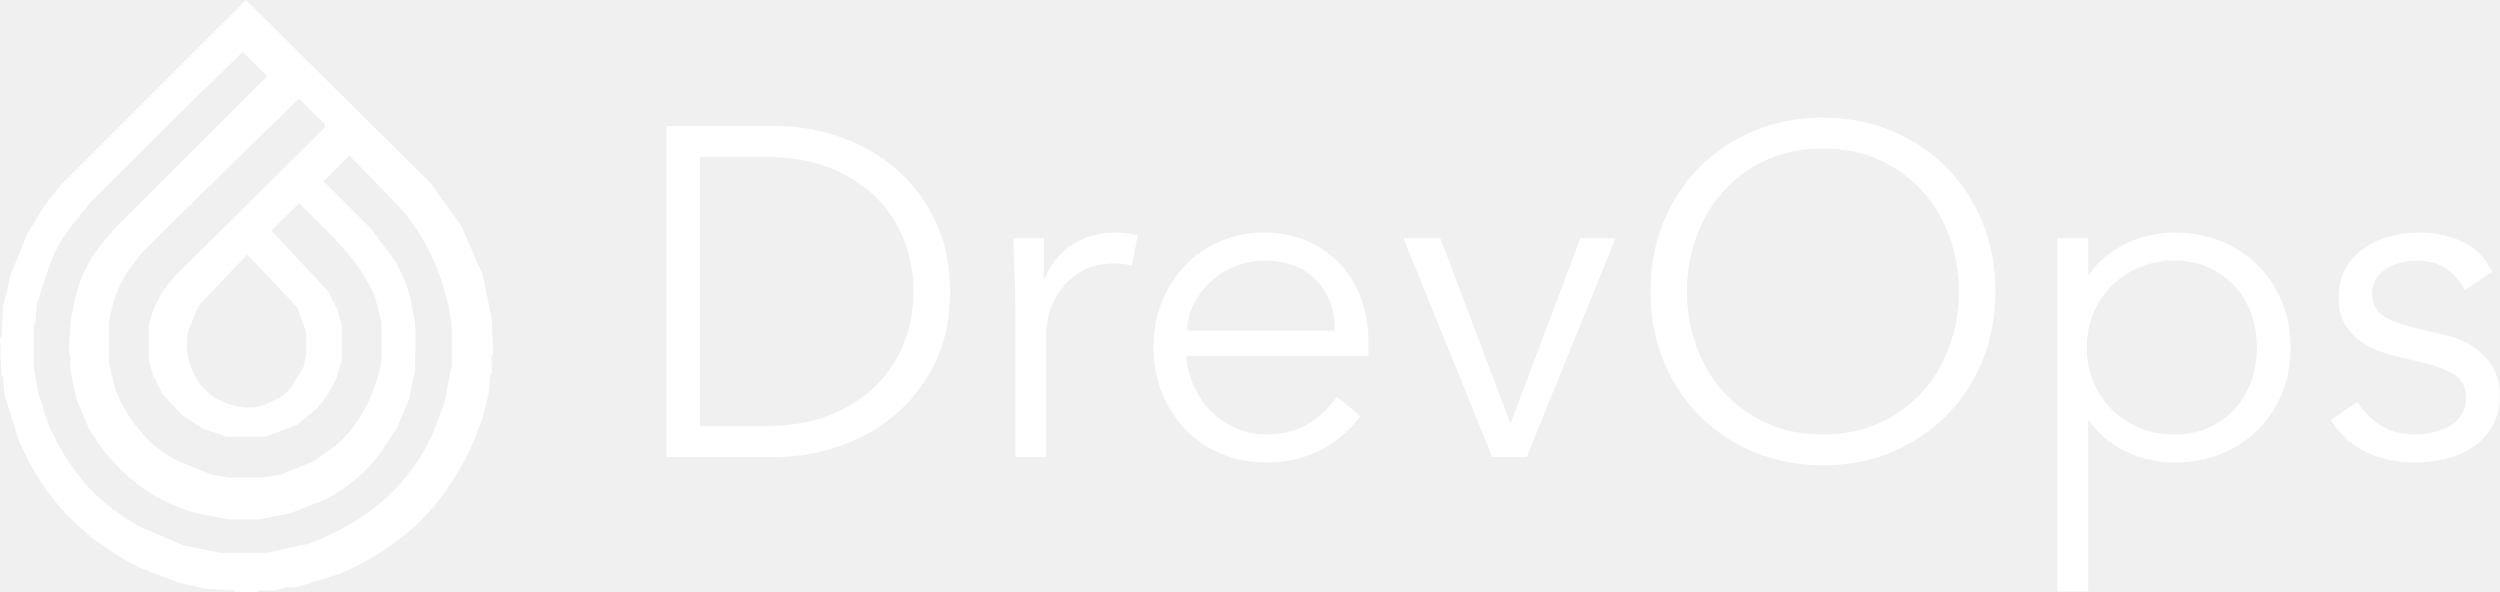
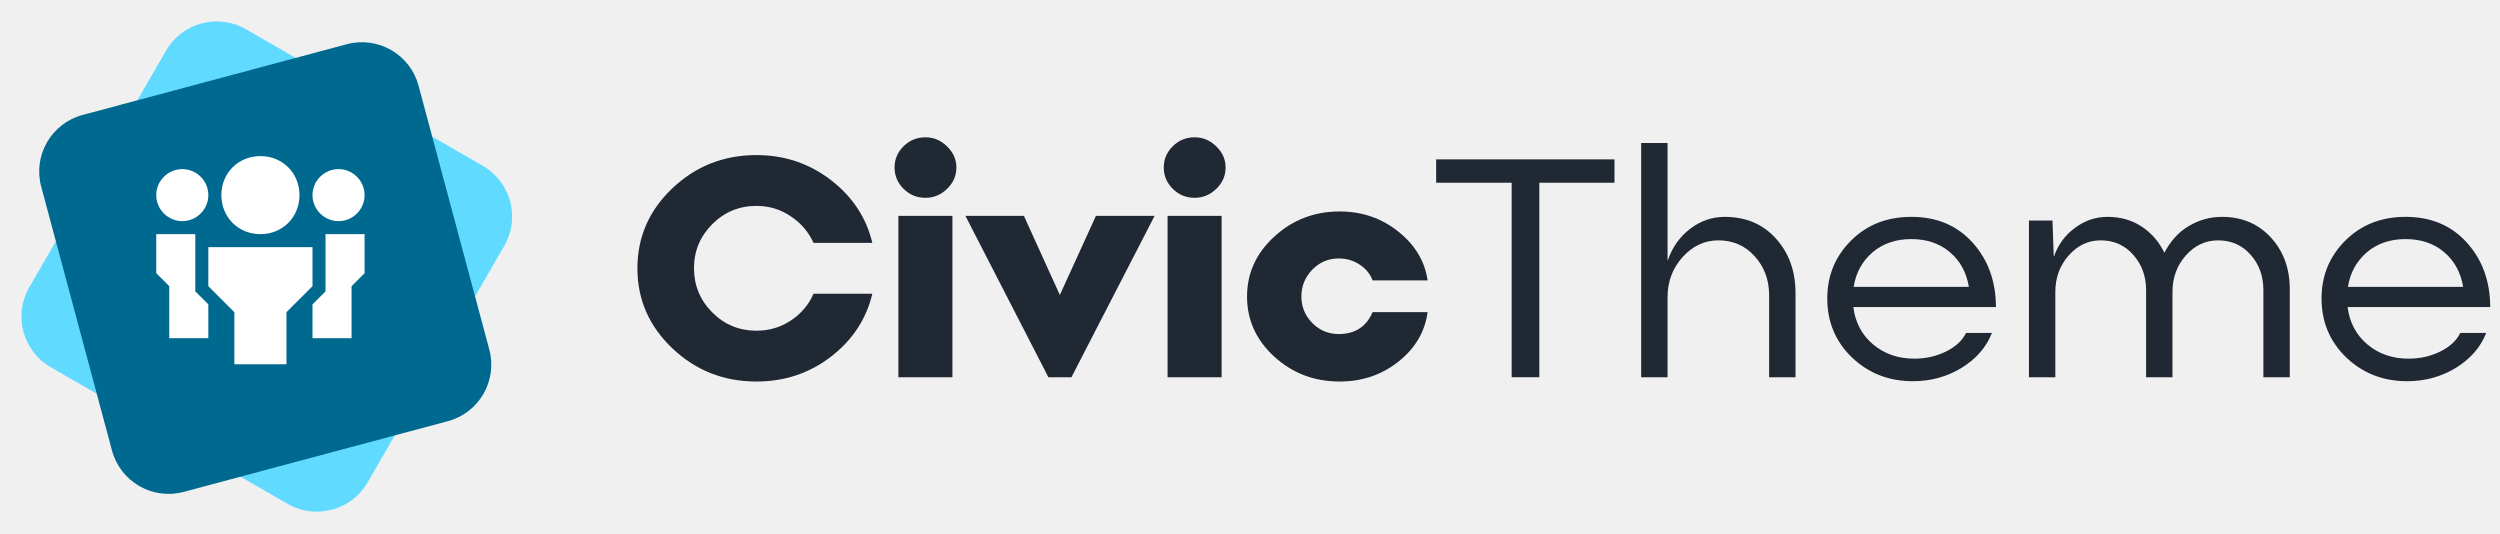
- <svg xmlns="http://www.w3.org/2000/svg" width="963px" height="228px" viewBox="0 0 963 228" version="1.1">
-   <g id="Page-1" stroke="none" stroke-width="1" fill="none" fill-rule="evenodd">
-     <g id="Black" transform="translate(-83, -131)" fill="#FFFFFF" fill-rule="nonzero">
-       <g id="Group" transform="translate(83, 131)">
-         <path d="M94.707,0 L165.957,70.627 L177.685,87.039 L185.895,105.795 L189.414,122.792 L190,136.273 L189.414,136.859 L189.414,143.892 L188.827,144.478 L188.241,151.512 L185.895,160.89 L182.377,170.267 C176.981,182.498 169.847,192.95 160.972,201.625 C152.528,209.596 142.559,216.043 131.065,220.967 L114.059,226.242 L110.54,226.242 L105.849,227.414 L99.985,227.414 L99.398,228 L90.602,228 L90.015,227.414 L79.46,226.828 L68.904,224.483 L53.657,218.622 C43.258,213.386 34.169,206.841 26.389,198.987 C18.335,190.625 11.885,180.661 7.037,169.095 L1.759,152.098 L1.173,145.064 L0.586,144.478 L0,130.411 L0.586,129.825 L1.173,118.103 L4.105,105.795 L10.556,89.969 L17.006,79.419 L23.457,71.214 L94.707,0 Z M93.5,20 L69.996,42.878 L34.741,78.076 L27.69,86.875 C24.164,91.177 21.226,96.457 18.876,102.714 L14.175,117.38 L13.588,124.419 L13,125.006 L13,141.432 L14.763,151.404 L18.288,162.55 C22.206,171.936 27.494,180.344 34.153,187.775 C39.637,193.641 46.297,198.725 54.131,203.027 L70.584,210.067 L85.274,213 L102.314,213 L118.766,209.48 C130.518,205.178 140.703,199.117 149.321,191.295 C156.372,184.646 162.052,176.825 166.361,167.83 L171.062,155.511 L174,140.845 L174,125.593 L172.825,117.967 L169.887,107.407 C165.578,95.284 159.506,85.311 151.672,77.489 L134.631,59.891 L124.642,69.863 L142.858,88.049 L151.672,99.781 C154.414,104.083 156.568,109.167 158.135,115.033 L159.898,124.419 L160,130 L159.898,142.605 L157.547,153.751 L152.847,164.897 L145.796,175.456 C140.311,182.495 133.456,188.166 125.23,192.468 L111.715,197.748 L99.376,200.094 L88.212,200.094 L75.872,197.748 C66.471,195.01 58.636,191.099 52.369,186.015 C44.926,180.149 38.854,173.109 34.153,164.897 L29.453,153.751 L27.102,142.605 L27.102,136.739 L26.515,136.152 L27.102,124.419 L28.865,115.033 C30.824,107.212 33.957,100.563 38.266,95.088 L44.142,88.049 L102.901,29.386 L93.5,20 Z M115.146,38 L73.854,78.296 C74.247,79.075 74.051,79.269 73.264,78.88 L54.978,96.984 L50.848,102.24 C46.522,107.691 43.573,114.893 42,123.848 L42,140.2 L44.36,149.544 C46.719,156.163 50.258,162.003 54.978,167.064 C58.517,171.347 63.039,174.851 68.545,177.576 L81.522,182.832 L88.601,184 L100.399,184 L108.067,182.832 L121.045,177.576 L129.893,171.152 C138.545,163.365 144.247,152.659 147,139.032 L147,124.432 L144.64,115.088 C141.494,106.523 135.587,99.28 131.073,94.356 C128.989,91.847 123.68,86.493 115.146,78.296 L104.528,88.808 L126.354,112.168 L129.893,119.176 L131.663,125.016 L131.663,138.448 L129.893,144.872 C127.927,149.544 125.371,153.632 122.225,157.136 L114.556,163.56 L102.169,168.232 L87.421,168.232 L78.573,165.312 L70.315,160.056 L62.646,151.88 L59.107,144.872 L57.337,139.032 L57.337,125.016 L59.107,119.176 L62.646,112.168 L67.365,106.328 L125.174,49.096 L125.174,47.928 L115.146,38 Z M95.228,98 L76.441,117.908 L72.455,127.56 C71.696,132.387 71.886,136.408 73.025,139.626 C74.163,143.648 76.061,147.066 78.718,149.881 C81.754,153.099 85.929,155.311 91.243,156.517 C95.417,157.322 99.023,157.121 102.059,155.914 L108.322,152.898 L111.738,149.881 L116.861,141.436 L118,136.609 L118,128.164 L114.584,118.511 L95.228,98 Z" id="Shape" />
-         <path d="M298.988,176 C306.908,176 314.858,174.68 322.837,172.04 C330.817,169.4 338.017,165.41 344.438,160.07 C350.858,154.73 356.048,148.1 360.007,140.18 C363.967,132.26 365.947,122.96 365.947,112.28 C365.947,101.72 363.967,92.45 360.007,84.47 C356.048,76.49 350.858,69.83 344.438,64.49 C338.017,59.15 330.817,55.16 322.837,52.52 C314.858,49.88 306.908,48.56 298.988,48.56 L298.988,48.56 L256.688,48.56 L256.688,176 L298.988,176 Z M294.848,164.12 L269.647,164.12 L269.647,60.44 L294.848,60.44 C304.567,60.44 312.998,61.91 320.137,64.85 C327.277,67.79 333.217,71.69 337.957,76.55 C342.697,81.41 346.207,86.93 348.488,93.11 C350.767,99.29 351.908,105.68 351.908,112.28 C351.908,118.88 350.767,125.27 348.488,131.45 C346.207,137.63 342.697,143.15 337.957,148.01 C333.217,152.87 327.277,156.77 320.137,159.71 C312.998,162.65 304.567,164.12 294.848,164.12 L294.848,164.12 Z M402.983,176 L402.983,128.48 C402.983,125.6 403.493,122.6 404.512,119.48 C405.533,116.36 407.123,113.45 409.283,110.75 C411.442,108.05 414.142,105.83 417.382,104.09 C420.623,102.35 424.522,101.48 429.082,101.48 C432.082,101.48 434.363,101.78 435.923,102.38 L435.923,102.38 L438.262,90.68 C435.743,89.96 432.803,89.6 429.442,89.6 C425.723,89.6 422.392,90.11 419.452,91.13 C416.512,92.15 413.933,93.5 411.712,95.18 C409.493,96.86 407.603,98.75 406.043,100.85 C404.483,102.95 403.283,105.14 402.442,107.42 L402.442,107.42 L402.082,107.42 L402.082,91.76 L390.382,91.76 C390.502,97.88 390.652,102.86 390.832,106.7 C391.012,110.54 391.103,114.32 391.103,118.04 L391.103,118.04 L391.103,176 L402.983,176 Z M487.897,178.16 C494.858,178.16 501.368,176.78 507.428,174.02 C513.487,171.26 519.038,166.7 524.077,160.34 L524.077,160.34 L514.898,152.78 C512.497,156.62 508.988,160.01 504.368,162.95 C499.748,165.89 494.257,167.36 487.897,167.36 C483.697,167.36 479.798,166.58 476.197,165.02 C472.598,163.46 469.418,161.33 466.658,158.63 C463.897,155.93 461.678,152.72 459.998,149 C458.317,145.28 457.298,141.32 456.938,137.12 L456.938,137.12 L527.138,137.12 L527.138,131.72 C527.138,125.96 526.237,120.53 524.438,115.43 C522.638,110.33 520.028,105.89 516.607,102.11 C513.188,98.33 508.957,95.3 503.918,93.02 C498.877,90.74 493.178,89.6 486.817,89.6 C480.817,89.6 475.238,90.71 470.077,92.93 C464.918,95.15 460.418,98.24 456.577,102.2 C452.738,106.16 449.738,110.84 447.577,116.24 C445.418,121.64 444.337,127.52 444.337,133.88 C444.337,140.24 445.447,146.12 447.668,151.52 C449.887,156.92 452.918,161.6 456.757,165.56 C460.598,169.52 465.188,172.61 470.527,174.83 C475.868,177.05 481.658,178.16 487.897,178.16 Z M514.178,127.4 L457.298,127.4 C457.298,123.92 458.108,120.56 459.728,117.32 C461.348,114.08 463.507,111.2 466.207,108.68 C468.908,106.16 472.058,104.15 475.658,102.65 C479.257,101.15 482.978,100.4 486.817,100.4 C495.457,100.4 502.178,102.89 506.978,107.87 C511.777,112.85 514.178,119.36 514.178,127.4 L514.178,127.4 Z M588.112,176 L622.312,91.76 L608.812,91.76 L581.992,162.68 L581.633,162.68 L554.812,91.76 L540.592,91.76 L574.793,176 L588.112,176 Z M702.188,179.24 C711.668,179.24 720.457,177.56 728.558,174.2 C736.658,170.84 743.678,166.19 749.617,160.25 C755.558,154.31 760.207,147.26 763.567,139.1 C766.928,130.94 768.607,122 768.607,112.28 C768.607,102.56 766.928,93.62 763.567,85.46 C760.207,77.3 755.558,70.25 749.617,64.31 C743.678,58.37 736.658,53.72 728.558,50.36 C720.457,47 711.668,45.32 702.188,45.32 C692.707,45.32 683.918,47 675.817,50.36 C667.717,53.72 660.697,58.37 654.758,64.31 C648.817,70.25 644.168,77.3 640.808,85.46 C637.447,93.62 635.768,102.56 635.768,112.28 C635.768,122 637.447,130.94 640.808,139.1 C644.168,147.26 648.817,154.31 654.758,160.25 C660.697,166.19 667.717,170.84 675.817,174.2 C683.918,177.56 692.707,179.24 702.188,179.24 Z M702.188,167.36 C694.028,167.36 686.707,165.86 680.227,162.86 C673.747,159.86 668.258,155.84 663.758,150.8 C659.258,145.76 655.808,139.91 653.408,133.25 C651.008,126.59 649.808,119.6 649.808,112.28 C649.808,104.96 651.008,97.97 653.408,91.31 C655.808,84.65 659.258,78.8 663.758,73.76 C668.258,68.72 673.747,64.7 680.227,61.7 C686.707,58.7 694.028,57.2 702.188,57.2 C710.347,57.2 717.668,58.7 724.148,61.7 C730.628,64.7 736.117,68.72 740.617,73.76 C745.117,78.8 748.567,84.65 750.967,91.31 C753.367,97.97 754.567,104.96 754.567,112.28 C754.567,119.6 753.367,126.59 750.967,133.25 C748.567,139.91 745.117,145.76 740.617,150.8 C736.117,155.84 730.628,159.86 724.148,162.86 C717.668,165.86 710.347,167.36 702.188,167.36 Z M804.383,227.84 L804.383,161.96 L804.742,161.96 C806.663,164.84 808.942,167.3 811.582,169.34 C814.222,171.38 816.982,173.06 819.862,174.38 C822.742,175.7 825.712,176.66 828.773,177.26 C831.832,177.86 834.742,178.16 837.503,178.16 C844.102,178.16 850.133,177.05 855.592,174.83 C861.053,172.61 865.763,169.52 869.722,165.56 C873.683,161.6 876.773,156.92 878.992,151.52 C881.212,146.12 882.322,140.24 882.322,133.88 C882.322,127.52 881.212,121.64 878.992,116.24 C876.773,110.84 873.683,106.16 869.722,102.2 C865.763,98.24 861.053,95.15 855.592,92.93 C850.133,90.71 844.102,89.6 837.503,89.6 C834.742,89.6 831.832,89.9 828.773,90.5 C825.712,91.1 822.742,92.06 819.862,93.38 C816.982,94.7 814.222,96.38 811.582,98.42 C808.942,100.46 806.663,102.92 804.742,105.8 L804.742,105.8 L804.383,105.8 L804.383,91.76 L792.503,91.76 L792.503,227.84 L804.383,227.84 Z M837.503,167.36 C832.582,167.36 828.082,166.49 824.003,164.75 C819.923,163.01 816.383,160.64 813.383,157.64 C810.383,154.64 808.043,151.1 806.362,147.02 C804.683,142.94 803.842,138.56 803.842,133.88 C803.842,129.2 804.683,124.82 806.362,120.74 C808.043,116.66 810.383,113.12 813.383,110.12 C816.383,107.12 819.923,104.75 824.003,103.01 C828.082,101.27 832.582,100.4 837.503,100.4 C842.423,100.4 846.832,101.27 850.732,103.01 C854.633,104.75 857.962,107.12 860.722,110.12 C863.482,113.12 865.612,116.66 867.112,120.74 C868.612,124.82 869.362,129.2 869.362,133.88 C869.362,138.56 868.612,142.94 867.112,147.02 C865.612,151.1 863.482,154.64 860.722,157.64 C857.962,160.64 854.633,163.01 850.732,164.75 C846.832,166.49 842.423,167.36 837.503,167.36 Z M930.158,178.16 C934.237,178.16 938.258,177.68 942.217,176.72 C946.178,175.76 949.688,174.23 952.747,172.13 C955.808,170.03 958.268,167.33 960.128,164.03 C961.987,160.73 962.918,156.8 962.918,152.24 C962.918,146.24 960.967,141.23 957.067,137.21 C953.168,133.19 948.278,130.52 942.398,129.2 L942.398,129.2 L930.337,126.32 C924.817,125 920.678,123.44 917.918,121.64 C915.158,119.84 913.778,116.96 913.778,113 C913.778,110.72 914.288,108.8 915.308,107.24 C916.327,105.68 917.678,104.39 919.357,103.37 C921.038,102.35 922.928,101.6 925.028,101.12 C927.128,100.64 929.197,100.4 931.237,100.4 C935.558,100.4 939.217,101.42 942.217,103.46 C945.217,105.5 947.617,108.26 949.418,111.74 L949.418,111.74 L960.038,104.72 C957.278,99.2 953.378,95.3 948.337,93.02 C943.298,90.74 937.837,89.6 931.957,89.6 C927.997,89.6 924.158,90.11 920.438,91.13 C916.717,92.15 913.388,93.68 910.447,95.72 C907.508,97.76 905.168,100.4 903.428,103.64 C901.688,106.88 900.817,110.66 900.817,114.98 C900.817,118.94 901.658,122.27 903.337,124.97 C905.018,127.67 907.028,129.86 909.367,131.54 C911.707,133.22 914.107,134.48 916.567,135.32 C919.028,136.16 920.977,136.76 922.418,137.12 L922.418,137.12 L933.938,139.82 C938.378,140.9 942.158,142.37 945.278,144.23 C948.398,146.09 949.957,149.12 949.957,153.32 C949.957,155.72 949.388,157.82 948.247,159.62 C947.107,161.42 945.607,162.89 943.747,164.03 C941.888,165.17 939.758,166.01 937.357,166.55 C934.957,167.09 932.558,167.36 930.158,167.36 C925.117,167.36 920.768,166.22 917.107,163.94 C913.447,161.66 910.418,158.6 908.018,154.76 L908.018,154.76 L897.758,161.78 C901.717,167.78 906.487,172.01 912.067,174.47 C917.648,176.93 923.678,178.16 930.158,178.16 Z" id="DrevOps" />
-       </g>
-     </g>
+ <svg xmlns="http://www.w3.org/2000/svg" width="225" height="48" viewBox="0 0 225 48" fill="none">
+   <path d="M14.941 4.562C16.398 2.043 19.623 1.179 22.145 2.634L43.457 14.927C45.98 16.382 46.844 19.604 45.388 22.123L33.083 43.415C31.627 45.935 28.401 46.798 25.879 45.343L4.567 33.051C2.045 31.596 1.181 28.374 2.637 25.854L14.941 4.562Z" fill="#61DAFF" />
+   <path d="M3.709 16.796C2.955 13.986 4.624 11.097 7.438 10.344L31.208 3.981C34.022 3.228 36.913 4.895 37.667 7.706L44.036 31.453C44.79 34.264 43.121 37.153 40.307 37.906L16.537 44.269C13.723 45.022 10.832 43.354 10.078 40.544L3.709 16.796Z" fill="#00698F" />
+   <g clip-path="url(#clip0_13_6186)">
+     <path d="M23.438 21.073C21.445 21.073 19.922 19.551 19.922 17.561C19.922 15.571 21.445 14.049 23.438 14.049C25.43 14.049 26.953 15.571 26.953 17.561C26.953 19.551 25.43 21.073 23.438 21.073Z" fill="white" />
+     <path d="M25.781 32.781H21.094V28.098L18.75 25.756V22.244H28.125V25.756L25.781 28.098V32.781Z" fill="white" />
+     <path d="M16.406 19.902C15.117 19.902 14.062 18.849 14.062 17.561C14.062 16.273 15.117 15.22 16.406 15.22C17.695 15.22 18.75 16.273 18.75 17.561C18.75 18.849 17.695 19.902 16.406 19.902Z" fill="white" />
+     <path d="M17.578 26.224V21.073H14.062V24.585L15.234 25.756V30.439H18.75V27.395L17.578 26.224Z" fill="white" />
+     <path d="M30.469 19.902C31.758 19.902 32.812 18.849 32.812 17.561C32.812 16.273 31.758 15.22 30.469 15.22C29.18 15.22 28.125 16.273 28.125 17.561C28.125 18.849 29.18 19.902 30.469 19.902Z" fill="white" />
+     <path d="M29.297 26.224V21.073H32.812V24.585L31.641 25.756V30.439H28.125V27.395L29.297 26.224Z" fill="white" />
  </g>
+   <path d="M78.51 26.434C77.967 28.721 76.722 30.612 74.776 32.108C72.841 33.594 70.609 34.337 68.082 34.337C65.135 34.337 62.612 33.342 60.514 31.35C58.416 29.359 57.367 26.958 57.367 24.148C57.367 21.337 58.416 18.936 60.514 16.945C62.612 14.954 65.135 13.958 68.082 13.958C70.599 13.958 72.831 14.706 74.776 16.202C76.722 17.697 77.967 19.584 78.51 21.861H73.217C72.769 20.87 72.082 20.07 71.157 19.46C70.242 18.841 69.217 18.531 68.082 18.531C66.518 18.531 65.187 19.084 64.091 20.189C63.003 21.285 62.46 22.604 62.46 24.148C62.46 25.691 63.008 27.015 64.105 28.12C65.202 29.216 66.527 29.764 68.082 29.764C69.217 29.764 70.247 29.459 71.172 28.849C72.106 28.23 72.788 27.425 73.217 26.434H78.51Z" fill="#1F2833" />
+   <path d="M83.286 17.802C82.523 17.802 81.87 17.535 81.326 17.002C80.782 16.459 80.511 15.816 80.511 15.073C80.511 14.329 80.782 13.691 81.326 13.158C81.87 12.624 82.523 12.357 83.286 12.357C84.03 12.357 84.678 12.629 85.231 13.172C85.794 13.715 86.075 14.348 86.075 15.073C86.075 15.816 85.794 16.459 85.231 17.002C84.678 17.535 84.03 17.802 83.286 17.802ZM80.854 33.951V19.431H85.718V33.951H80.854Z" fill="#1F2833" />
+   <path d="M94.356 33.951L86.889 19.431H92.153L95.386 26.548L98.633 19.431H103.912L96.43 33.951H94.356Z" fill="#1F2833" />
+   <path d="M107.514 17.802C106.751 17.802 106.098 17.535 105.555 17.002C105.011 16.459 104.739 15.816 104.739 15.073C104.739 14.329 105.011 13.691 105.555 13.158C106.098 12.624 106.751 12.357 107.514 12.357C108.258 12.357 108.907 12.629 109.46 13.172C110.023 13.715 110.304 14.348 110.304 15.073C110.304 15.816 110.023 16.459 109.46 17.002C108.907 17.535 108.258 17.802 107.514 17.802ZM105.083 33.951V19.431H109.946V33.951H105.083Z" fill="#1F2833" />
+   <path d="M128.484 28.092C128.245 29.864 127.368 31.35 125.851 32.551C124.345 33.742 122.585 34.337 120.573 34.337C118.284 34.337 116.319 33.589 114.679 32.093C113.048 30.598 112.233 28.797 112.233 26.691C112.233 24.586 113.053 22.785 114.693 21.289C116.334 19.784 118.294 19.031 120.573 19.031C122.585 19.031 124.345 19.636 125.851 20.846C127.358 22.047 128.236 23.509 128.484 25.234H123.534C123.315 24.652 122.928 24.181 122.375 23.819C121.822 23.447 121.193 23.261 120.487 23.261C119.552 23.261 118.756 23.6 118.098 24.276C117.45 24.953 117.125 25.758 117.125 26.691C117.125 27.606 117.45 28.397 118.098 29.064C118.756 29.731 119.552 30.064 120.487 30.064C121.956 30.064 122.971 29.407 123.534 28.092H128.484Z" fill="#1F2833" />
+   <path d="M145.304 14.344V16.445H138.538V33.951H136.049V16.445H129.254V14.344H145.304Z" fill="#1F2833" />
+   <path d="M147.705 33.951V12.872H150.08V23.419H150.109C150.5 22.266 151.162 21.327 152.097 20.603C153.041 19.879 154.085 19.517 155.23 19.517C157.128 19.517 158.663 20.17 159.836 21.475C161.009 22.771 161.596 24.405 161.596 26.377V33.951H159.221V26.577C159.221 25.195 158.792 24.028 157.933 23.076C157.075 22.113 155.983 21.632 154.658 21.632C153.408 21.632 152.331 22.137 151.425 23.147C150.528 24.148 150.08 25.348 150.08 26.748V33.951H147.705Z" fill="#1F2833" />
+   <path d="M172.279 32.279C173.319 32.279 174.272 32.065 175.14 31.636C176.008 31.207 176.609 30.65 176.943 29.964H179.274C178.769 31.25 177.858 32.298 176.542 33.108C175.226 33.908 173.767 34.309 172.165 34.309C170 34.309 168.174 33.599 166.686 32.179C165.198 30.75 164.454 28.978 164.454 26.863C164.454 24.814 165.165 23.08 166.586 21.661C168.016 20.232 169.828 19.517 172.022 19.517C174.311 19.517 176.151 20.294 177.544 21.847C178.936 23.4 179.632 25.329 179.632 27.634H166.8C166.972 29.016 167.563 30.136 168.574 30.993C169.595 31.85 170.83 32.279 172.279 32.279ZM172.022 21.518C170.62 21.518 169.452 21.918 168.517 22.718C167.592 23.519 167.029 24.552 166.829 25.82H177.2C176.981 24.514 176.409 23.471 175.484 22.69C174.559 21.909 173.405 21.518 172.022 21.518Z" fill="#1F2833" />
+   <path d="M199.957 19.517C201.769 19.517 203.243 20.136 204.378 21.375C205.513 22.614 206.08 24.162 206.08 26.02V33.951H203.705V26.105C203.705 24.857 203.324 23.8 202.561 22.933C201.798 22.066 200.821 21.632 199.628 21.632C198.494 21.632 197.526 22.085 196.725 22.99C195.923 23.895 195.523 24.991 195.523 26.277V33.951H193.148V26.105C193.148 24.857 192.762 23.8 191.99 22.933C191.227 22.066 190.249 21.632 189.057 21.632C187.941 21.632 186.983 22.085 186.182 22.99C185.381 23.895 184.98 24.991 184.98 26.277V33.951H182.605V19.846H184.723L184.837 23.061H184.866C185.238 22.004 185.867 21.151 186.754 20.503C187.641 19.846 188.614 19.517 189.672 19.517C190.845 19.517 191.87 19.808 192.748 20.389C193.625 20.961 194.307 21.747 194.793 22.747C195.356 21.67 196.095 20.865 197.011 20.332C197.936 19.789 198.918 19.517 199.957 19.517Z" fill="#1F2833" />
+   <path d="M216.764 32.279C217.803 32.279 218.757 32.065 219.625 31.636C220.493 31.207 221.094 30.65 221.427 29.964H223.759C223.254 31.25 222.343 32.298 221.027 33.108C219.711 33.908 218.252 34.309 216.649 34.309C214.485 34.309 212.658 33.599 211.171 32.179C209.683 30.75 208.939 28.978 208.939 26.863C208.939 24.814 209.649 23.08 211.07 21.661C212.501 20.232 214.313 19.517 216.506 19.517C218.795 19.517 220.636 20.294 222.028 21.847C223.42 23.4 224.117 25.329 224.117 27.634H211.285C211.457 29.016 212.048 30.136 213.059 30.993C214.079 31.85 215.314 32.279 216.764 32.279ZM216.506 21.518C215.104 21.518 213.936 21.918 213.002 22.718C212.077 23.519 211.514 24.552 211.314 25.82H221.685C221.465 24.514 220.893 23.471 219.968 22.69C219.043 21.909 217.889 21.518 216.506 21.518Z" fill="#1F2833" />
+   <defs>
+     <clipPath id="clip0_13_6186">
+       <rect width="18.75" height="18.732" fill="white" transform="translate(14.0625 14.0488)" />
+     </clipPath>
+   </defs>
</svg>
